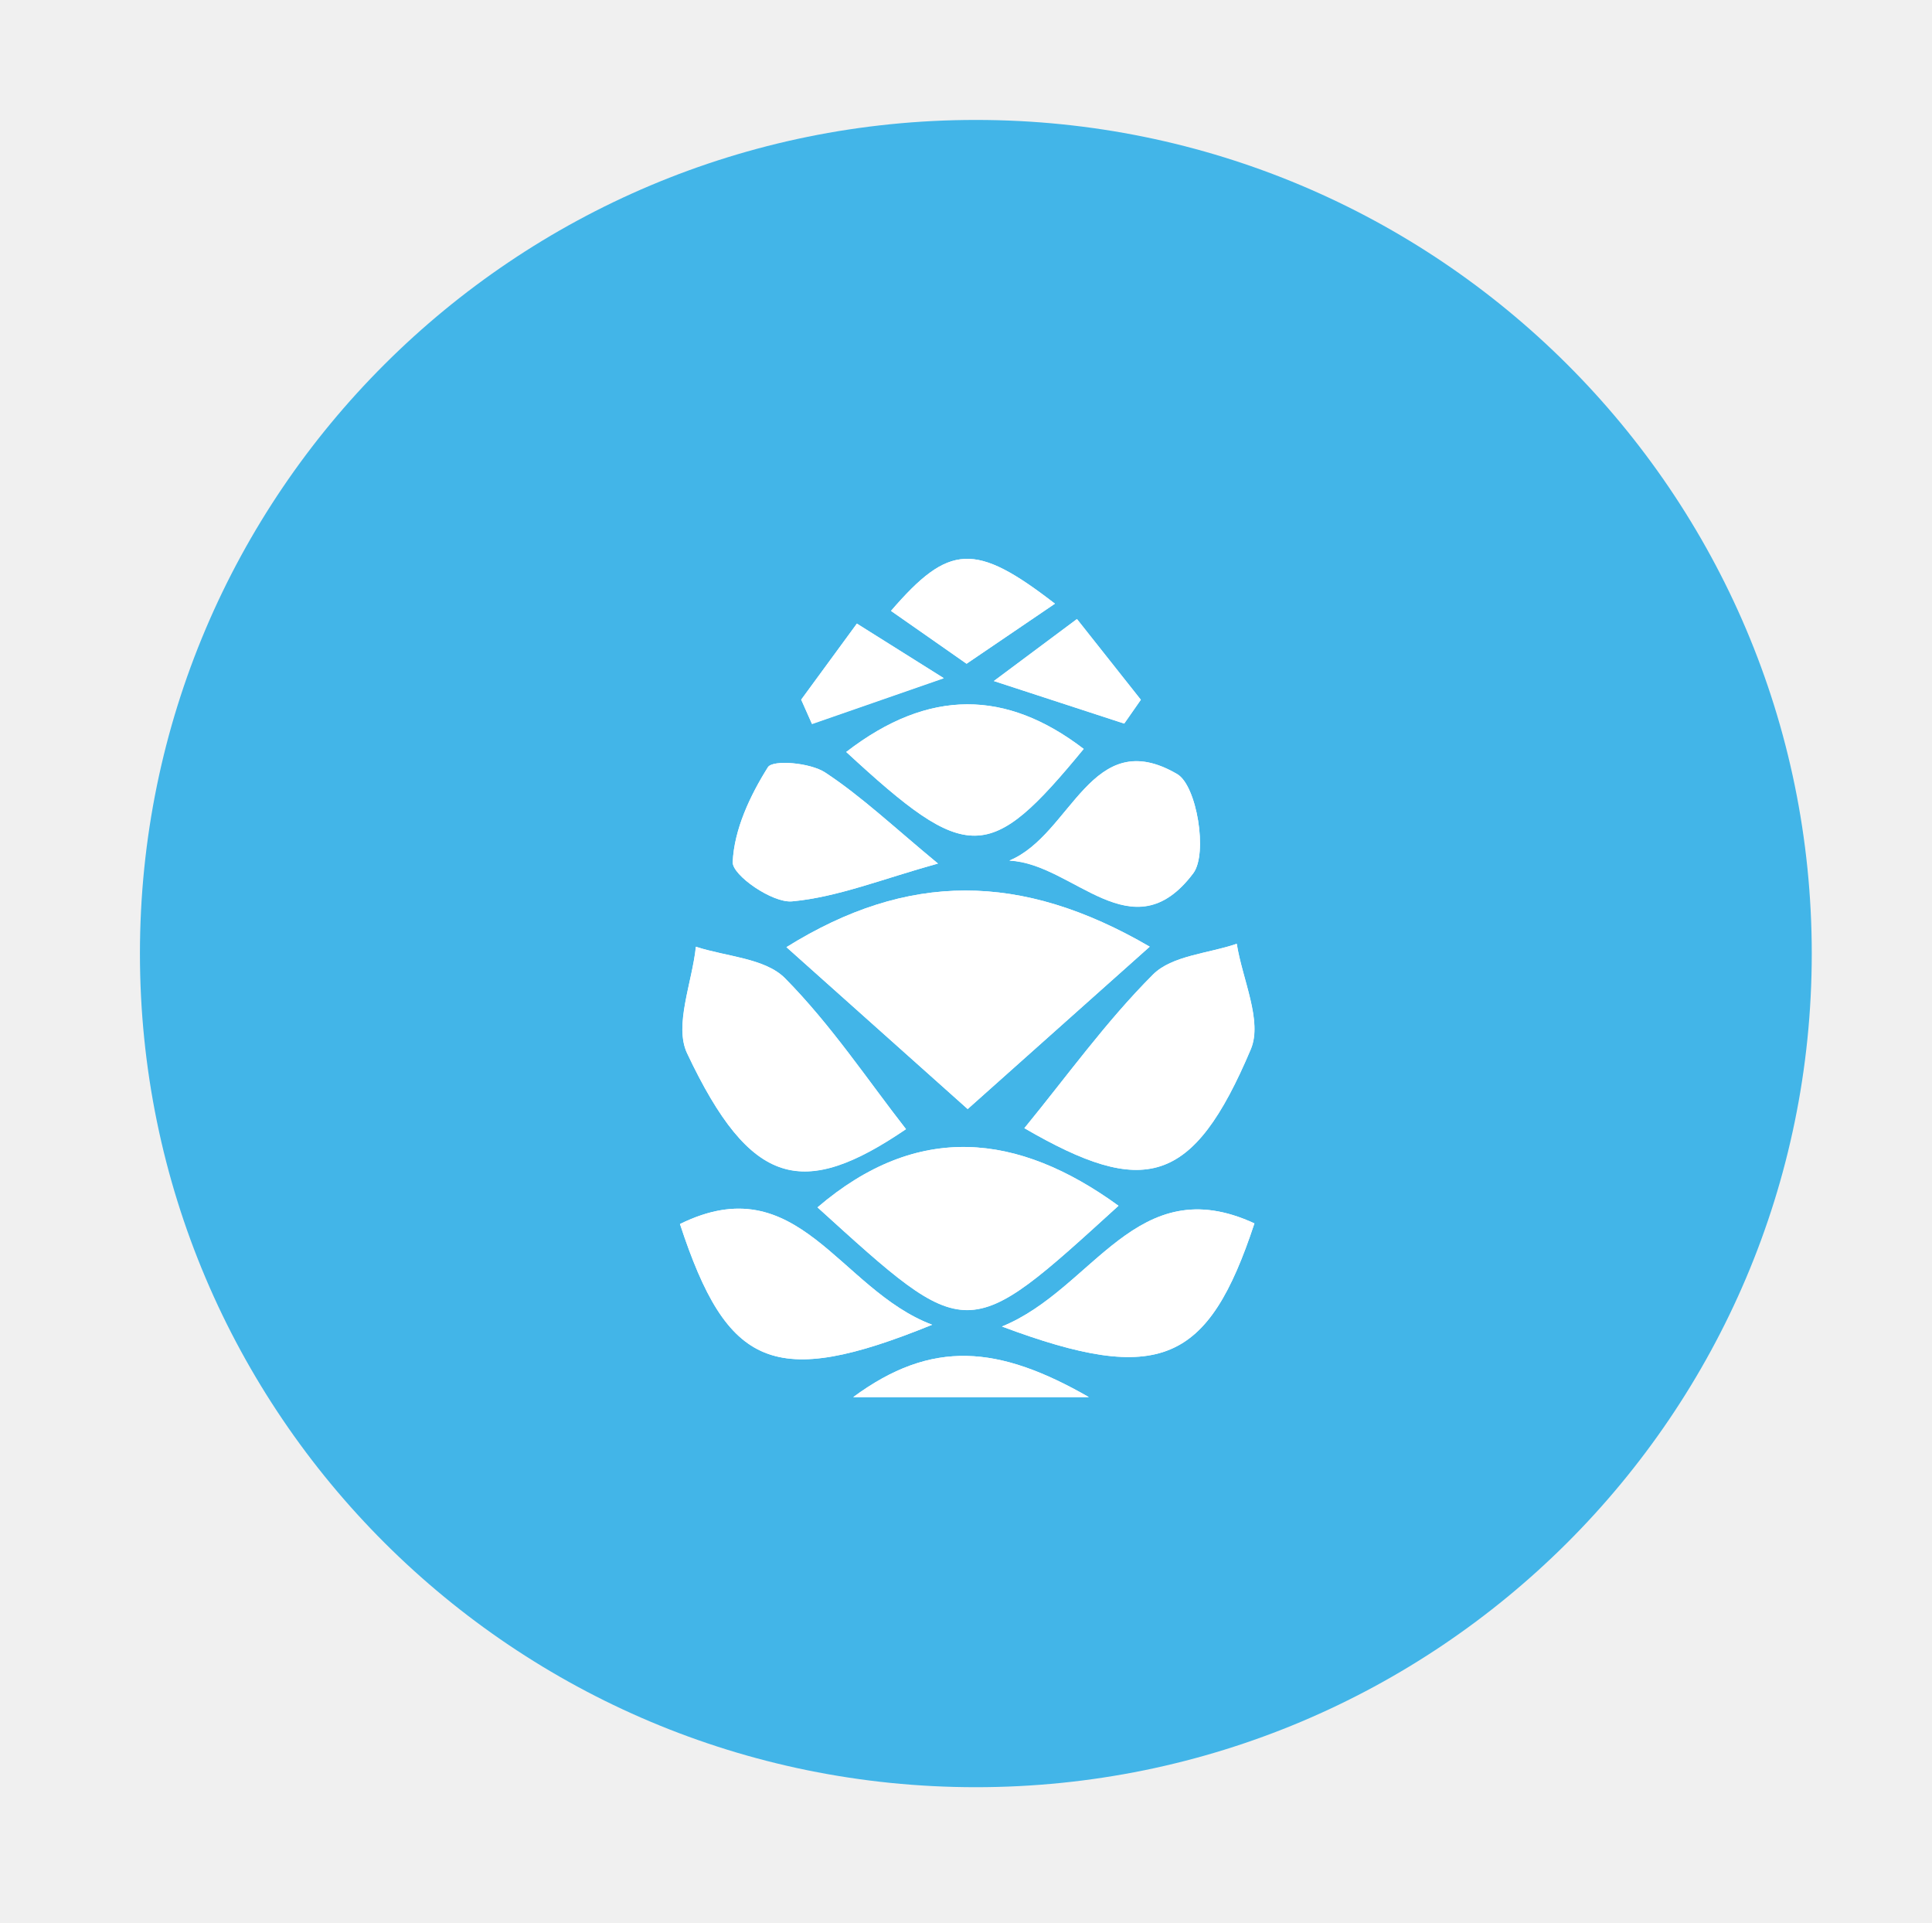
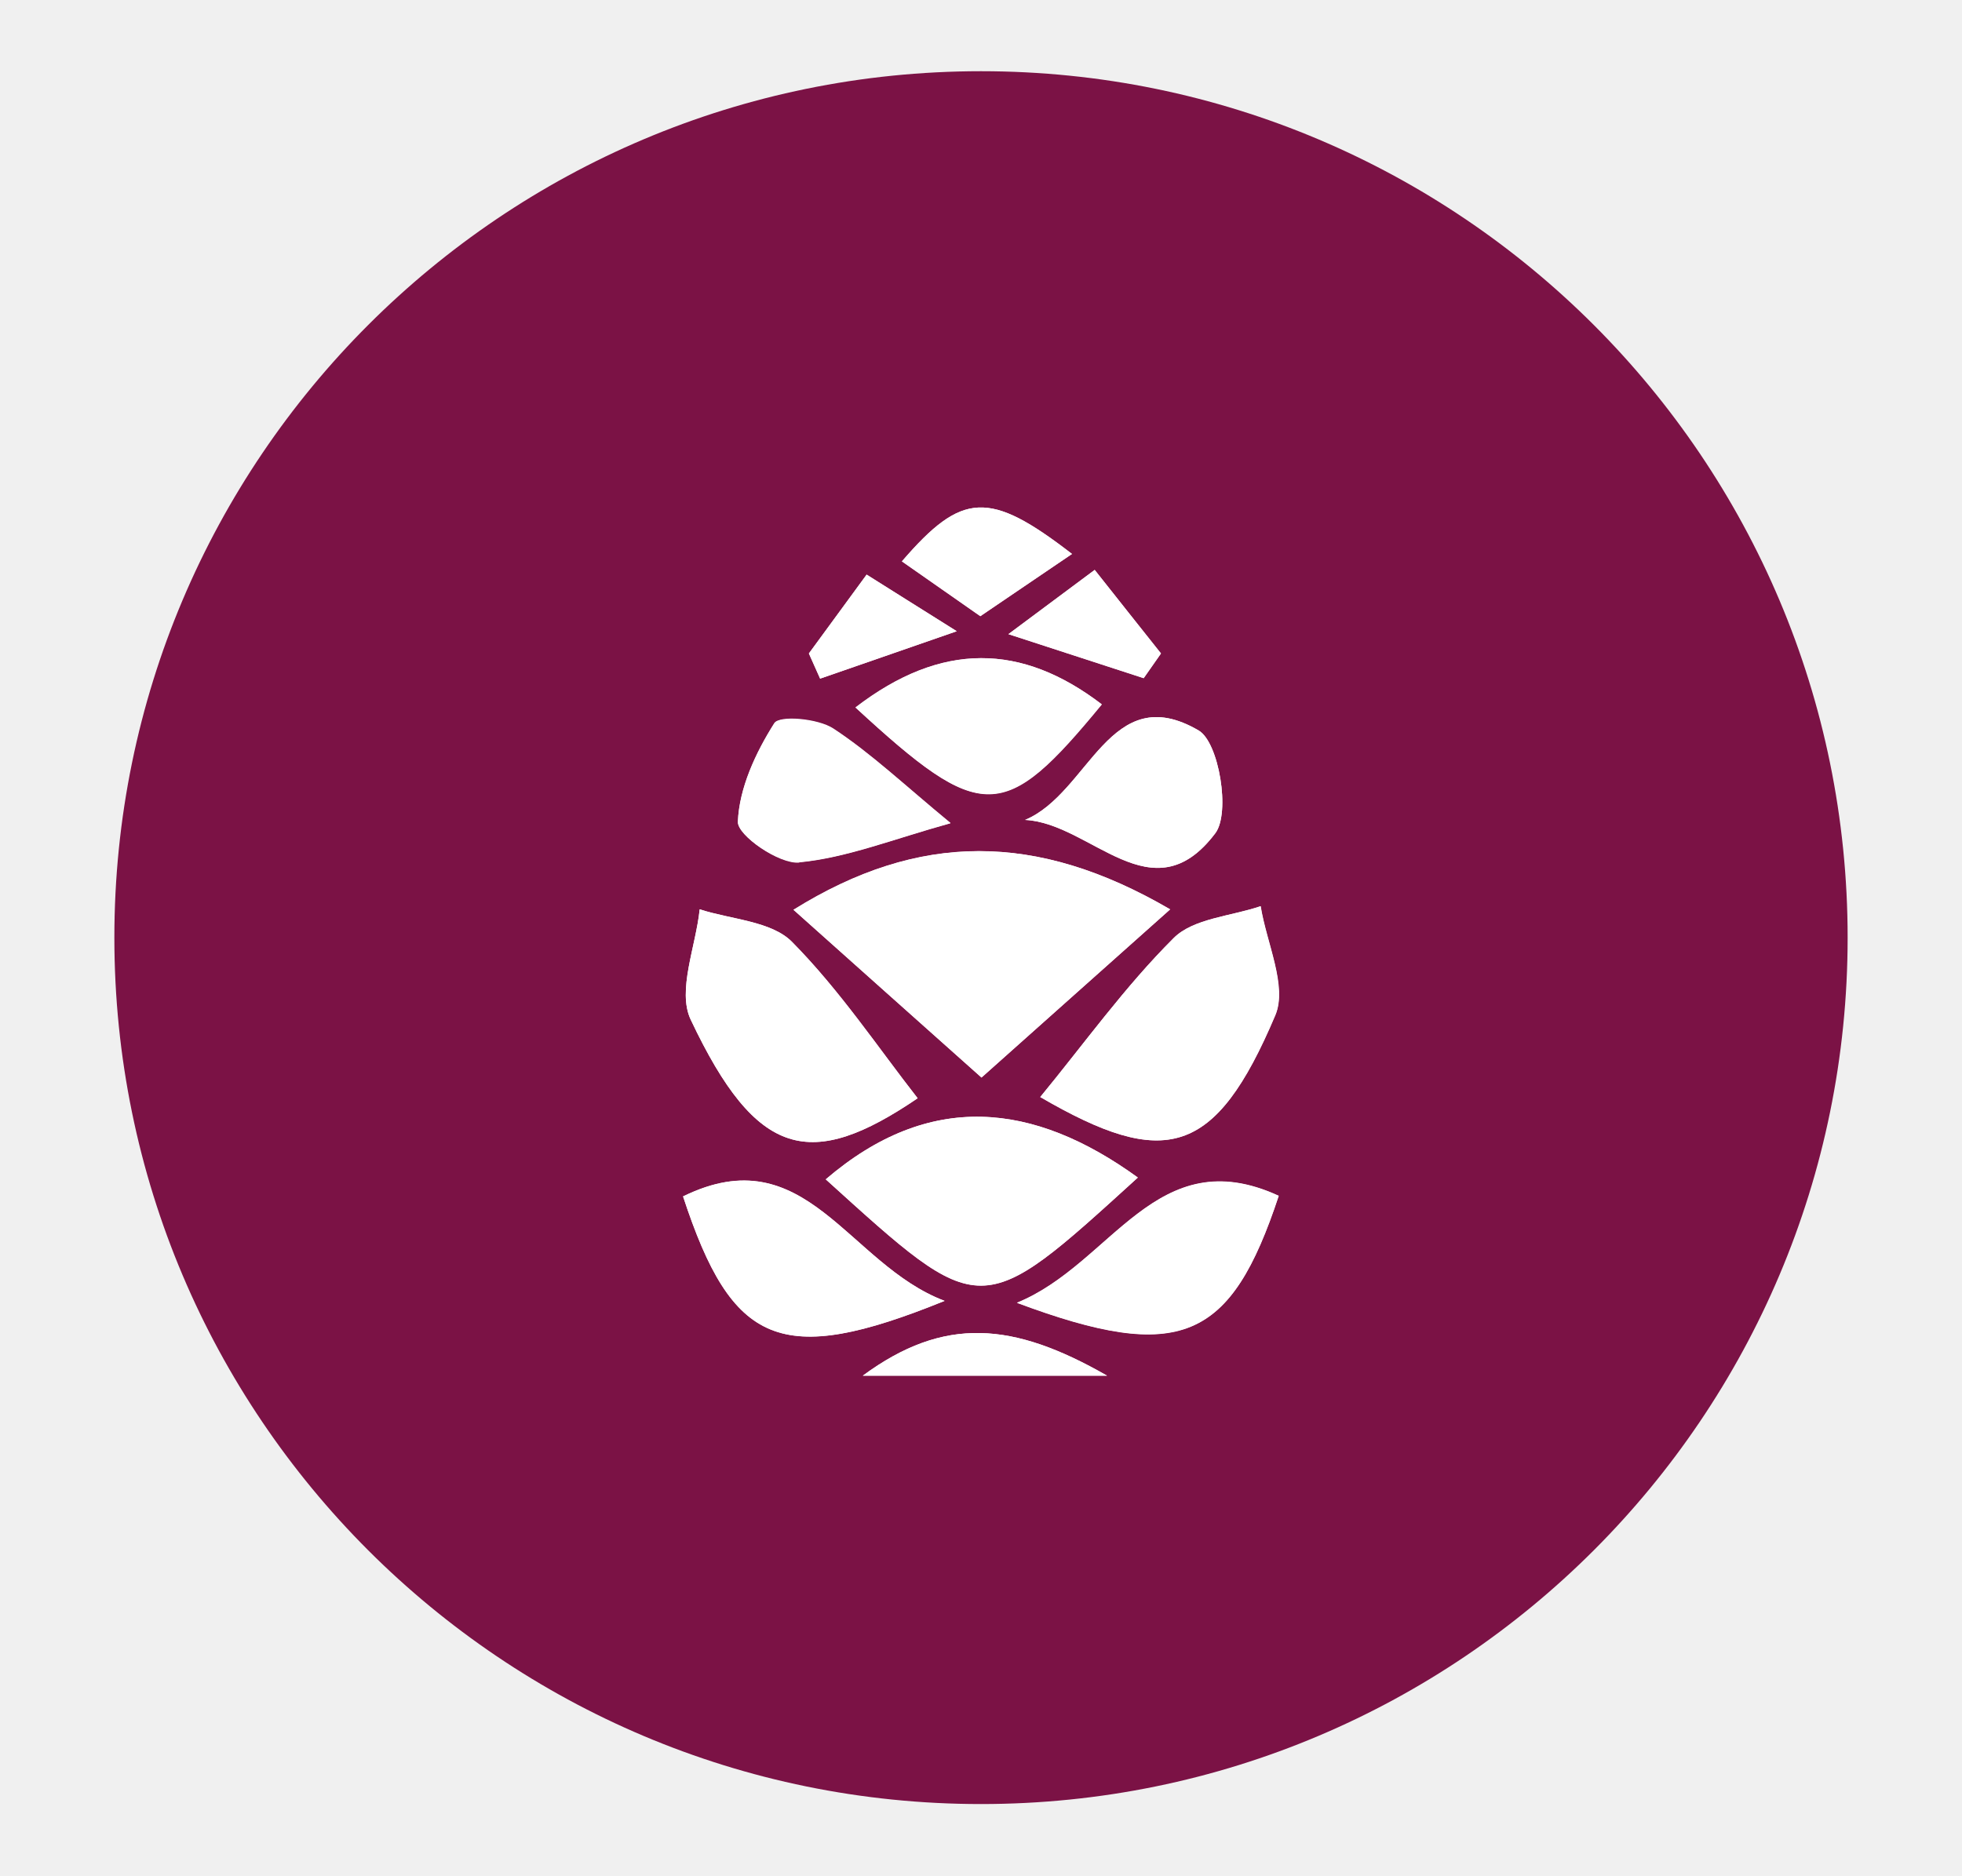
- <svg xmlns="http://www.w3.org/2000/svg" viewBox="0 0 120.67 120.08">
+ <svg xmlns="http://www.w3.org/2000/svg" viewBox="0 0 87.32 83.49">
  <g id="a" />
  <g id="b" />
  <g id="c" />
  <g id="d" />
  <g id="e" />
  <g id="f" />
  <g id="g" />
  <g id="h" />
  <g id="i" />
  <g id="j" />
  <g id="k" />
-   <g id="l">
-     <g id="m" />
-     <g id="n" />
-     <g id="o" />
-   </g>
+   <g id="l" />
+   <g id="m" />
+   <g id="n" />
+   <g id="o" />
  <g id="p" />
  <g id="q" />
  <g id="r" />
  <g id="s" />
-   <g id="t" />
-   <g id="u" />
-   <g id="v">
-     <g id="w" />
+   <g id="t">
+     <g id="u" />
  </g>
+   <g id="v" />
+   <g id="w" />
  <g id="x" />
  <g id="y" />
  <g id="a`" />
  <g id="aa" />
  <g id="ab" />
  <g id="ac" />
  <g id="ad" />
  <g id="ae" />
-   <g id="af" />
+   <g id="af">
+     <g>
+       <circle cx="43.66" cy="41.74" r="38.57" style="fill:#7b1245;" />
+       <g>
+         <path d="M35.57,38.39c2.11-.2,4.17-1.03,6.73-1.74-2.04-1.68-3.52-3.09-5.21-4.2-.69-.45-2.41-.6-2.63-.24-.83,1.31-1.56,2.88-1.62,4.38-.02,.6,1.83,1.89,2.73,1.81Z" style="fill:#fff;" />
+         <path d="M50.9,30.19c.26-.37,.51-.73,.77-1.1-.95-1.19-1.9-2.39-2.95-3.72-1.31,.98-2.28,1.7-3.84,2.86,2.4,.78,4.21,1.37,6.02,1.96Z" style="fill:#fff;" />
+         <path d="M56.91,53.24c-5.45-2.51-7.42,3.04-11.65,4.76,7.28,2.72,9.52,1.68,11.65-4.76Z" style="fill:#fff;" />
+         <path d="M42.58,28.1c-1.81-1.14-2.83-1.77-4.01-2.52-.97,1.33-1.77,2.42-2.57,3.51,.17,.37,.33,.75,.5,1.12,1.81-.63,3.62-1.25,6.08-2.11Z" style="fill:#fff;" />
+         <path d="M47.71,24.66c-3.69-2.85-4.89-2.77-7.57,.33,1.13,.79,2.25,1.57,3.49,2.44,1.32-.89,2.55-1.73,4.08-2.77Z" style="fill:#fff;" />
+         <path d="M45.62,36.5c2.95,.14,5.66,4.32,8.47,.59,.68-.91,.16-4.04-.74-4.57-3.96-2.32-4.87,2.79-7.73,3.98Z" style="fill:#fff;" />
+         <path d="M46.3,48.84c5.52,3.21,7.78,2.68,10.45-3.64,.55-1.3-.39-3.22-.65-4.86-1.31,.45-2.99,.54-3.87,1.42-2.17,2.17-3.98,4.7-5.94,7.08Z" style="fill:#fff;" />
+         <path d="M43.68,47.97c2.91-2.6,5.55-4.95,8.4-7.49-5.94-3.46-11.18-3.45-16.76,.02,2.75,2.45,5.39,4.82,8.37,7.47Z" style="fill:#fff;" />
+         <path d="M49.27,61.24c-4.17-2.39-7.25-2.67-10.87,0h10.87Z" style="fill:#fff;" />
+         <path d="M49.03,31.35c-3.56-2.72-7.13-2.8-10.96,.14,5.62,5.18,6.6,5.15,10.96-.14Z" style="fill:#fff;" />
+         <path d="M50.64,52.42c-4.65-3.37-9.28-3.87-13.89,.08,6.97,6.31,6.84,6.34,13.89-.08Z" style="fill:#fff;" />
+         <path d="M40.84,48.89c-1.74-2.23-3.45-4.8-5.59-6.96-.92-.93-2.71-1-4.11-1.45-.17,1.65-1.01,3.62-.4,4.91,2.94,6.22,5.36,6.72,10.1,3.5Z" style="fill:#fff;" />
+         <path d="M42.04,57.91c-4.31-1.62-6.17-7.33-11.64-4.65,2.18,6.64,4.34,7.61,11.64,4.65Z" style="fill:#fff;" />
+         <path d="M52.08,40.48c-2.85,2.54-5.49,4.9-8.4,7.49-2.97-2.65-5.62-5.01-8.37-7.47,5.58-3.48,10.83-3.48,16.76-.02Z" style="fill:#fff;" />
+         <path d="M46.3,48.84c1.96-2.39,3.76-4.92,5.94-7.08,.88-.88,2.55-.97,3.87-1.42,.26,1.64,1.2,3.56,.65,4.86-2.68,6.32-4.93,6.85-10.45,3.64Z" style="fill:#fff;" />
+         <path d="M40.84,48.89c-4.74,3.22-7.16,2.72-10.1-3.5-.61-1.29,.23-3.26,.4-4.91,1.4,.46,3.19,.52,4.11,1.45,2.13,2.16,3.84,4.73,5.59,6.96Z" style="fill:#fff;" />
+         <path d="M50.64,52.42c-7.05,6.41-6.92,6.39-13.89,.08,4.61-3.95,9.24-3.45,13.89-.08Z" style="fill:#fff;" />
+         <path d="M45.26,57.99c4.23-1.72,6.2-7.27,11.65-4.76-2.13,6.44-4.37,7.48-11.65,4.76Z" style="fill:#fff;" />
+         <path d="M42.04,57.91c-7.3,2.97-9.46,1.99-11.64-4.65,5.46-2.69,7.33,3.02,11.64,4.65Z" style="fill:#fff;" />
+         <path d="M38.08,31.5c3.82-2.95,7.4-2.87,10.96-.14-4.36,5.3-5.34,5.32-10.96,.14Z" style="fill:#fff;" />
+         <path d="M45.62,36.5c2.86-1.19,3.77-6.3,7.73-3.98,.9,.53,1.42,3.66,.74,4.57-2.81,3.73-5.52-.44-8.47-.59Z" style="fill:#fff;" />
+         <path d="M42.3,36.64c-2.56,.71-4.62,1.54-6.73,1.74-.9,.08-2.76-1.2-2.73-1.81,.06-1.5,.79-3.07,1.62-4.38,.23-.36,1.95-.21,2.63,.24,1.69,1.11,3.17,2.52,5.21,4.2Z" style="fill:#fff;" />
+         <path d="M47.71,24.66c-1.53,1.03-2.76,1.87-4.08,2.77l-3.49-2.44c2.67-3.1,3.88-3.18,7.57-.33Z" style="fill:#fff;" />
+         <path d="M49.27,61.24h-10.87c3.63-2.67,6.7-2.39,10.87,0Z" style="fill:#fff;" />
+         <path d="M50.9,30.19c-1.81-.59-3.62-1.18-6.02-1.96,1.56-1.16,2.52-1.88,3.84-2.86,1.06,1.33,2,2.53,2.95,3.72l-.77,1.1Z" style="fill:#fff;" />
+         <path d="M36,29.09c.8-1.09,1.6-2.18,2.57-3.51,1.18,.74,2.2,1.38,4.01,2.52l-6.08,2.11-.5-1.12Z" style="fill:#fff;" />
+       </g>
+     </g>
+   </g>
  <g id="ag" />
  <g id="ah" />
  <g id="ai" />
  <g id="aj" />
  <g id="ak" />
  <g id="al" />
  <g id="am" />
-   <g id="an" />
-   <g id="ao" />
-   <g id="ap" />
-   <g id="aq">
-     <g>
-       <ellipse cx="60.95" cy="59.55" rx="52.21" ry="52.06" style="fill:#42B5E8;" />
-       <g>
-         <path d="M49.47,56.29c2.86-.26,5.64-1.4,9.11-2.36-2.76-2.28-4.77-4.19-7.05-5.69-.93-.61-3.26-.81-3.57-.33-1.12,1.78-2.11,3.9-2.2,5.93-.03,.82,2.48,2.56,3.7,2.45Z" style="fill:#fff;" />
-         <path d="M70.22,45.19c.35-.5,.69-.99,1.04-1.49-1.28-1.62-2.57-3.24-3.99-5.04-1.78,1.33-3.09,2.3-5.19,3.87,3.24,1.06,5.7,1.86,8.15,2.66Z" style="fill:#fff;" />
-         <path d="M78.35,76.4c-7.38-3.41-10.04,4.11-15.77,6.44,9.86,3.69,12.89,2.28,15.77-6.44Z" style="fill:#fff;" />
-         <path d="M58.95,42.35c-2.45-1.54-3.82-2.4-5.43-3.41-1.32,1.8-2.4,3.27-3.48,4.75,.22,.5,.45,1.01,.67,1.51,2.45-.85,4.89-1.7,8.23-2.86Z" style="fill:#fff;" />
-         <path d="M65.89,37.7c-4.99-3.86-6.62-3.75-10.24,.45,1.54,1.07,3.05,2.13,4.72,3.3,1.78-1.21,3.45-2.34,5.52-3.75Z" style="fill:#fff;" />
-         <path d="M63.06,53.74c4,.19,7.67,5.84,11.47,.79,.92-1.23,.22-5.47-1-6.19-5.37-3.14-6.59,3.78-10.47,5.39Z" style="fill:#fff;" />
-         <path d="M63.98,70.45c7.47,4.34,10.53,3.63,14.15-4.93,.74-1.76-.53-4.36-.88-6.58-1.78,.61-4.04,.73-5.23,1.92-2.94,2.94-5.39,6.36-8.03,9.59Z" style="fill:#fff;" />
-         <path d="M60.44,69.26c3.94-3.51,7.51-6.7,11.37-10.14-8.04-4.68-15.13-4.68-22.69,.03,3.72,3.32,7.3,6.52,11.32,10.11Z" style="fill:#fff;" />
-         <path d="M68.01,87.25c-5.65-3.24-9.81-3.62-14.72,0h14.72Z" style="fill:#fff;" />
-         <path d="M67.69,46.77c-4.82-3.69-9.66-3.8-14.83,.19,7.6,7.02,8.93,6.98,14.83-.19Z" style="fill:#fff;" />
-         <path d="M69.86,75.3c-6.29-4.57-12.56-5.24-18.8,.1,9.44,8.55,9.26,8.58,18.8-.1Z" style="fill:#fff;" />
-         <path d="M56.59,70.52c-2.36-3.02-4.67-6.5-7.56-9.43-1.24-1.26-3.67-1.35-5.57-1.97-.23,2.24-1.37,4.91-.55,6.65,3.98,8.42,7.26,9.1,13.67,4.74Z" style="fill:#fff;" />
-         <path d="M58.22,82.73c-5.83-2.2-8.36-9.93-15.75-6.29,2.95,8.99,5.87,10.31,15.75,6.29Z" style="fill:#fff;" />
-         <path d="M71.81,59.12c-3.86,3.44-7.43,6.63-11.37,10.14-4.02-3.59-7.61-6.79-11.32-10.11,7.56-4.71,14.66-4.71,22.69-.03Z" style="fill:#fff;" />
-         <path d="M63.98,70.45c2.65-3.23,5.1-6.66,8.03-9.59,1.19-1.19,3.46-1.31,5.23-1.92,.35,2.22,1.62,4.82,.88,6.58-3.62,8.56-6.67,9.28-14.15,4.93Z" style="fill:#fff;" />
-         <path d="M56.59,70.52c-6.41,4.36-9.7,3.68-13.67-4.74-.82-1.74,.31-4.41,.55-6.65,1.89,.62,4.32,.71,5.57,1.97,2.89,2.92,5.2,6.41,7.56,9.43Z" style="fill:#fff;" />
-         <path d="M69.86,75.3c-9.54,8.69-9.37,8.66-18.8,.1,6.25-5.35,12.51-4.67,18.8-.1Z" style="fill:#fff;" />
-         <path d="M62.58,82.84c5.73-2.33,8.39-9.85,15.77-6.44-2.88,8.72-5.91,10.13-15.77,6.44Z" style="fill:#fff;" />
-         <path d="M58.22,82.73c-9.88,4.02-12.8,2.7-15.75-6.29,7.39-3.64,9.92,4.09,15.75,6.29Z" style="fill:#fff;" />
-         <path d="M52.85,46.96c5.17-3.99,10.01-3.88,14.83-.19-5.9,7.17-7.23,7.21-14.83,.19Z" style="fill:#fff;" />
-         <path d="M63.06,53.74c3.88-1.62,5.1-8.54,10.47-5.39,1.22,.71,1.92,4.96,1,6.19-3.8,5.05-7.47-.6-11.47-.79Z" style="fill:#fff;" />
-         <path d="M58.58,53.93c-3.47,.96-6.25,2.09-9.11,2.36-1.22,.11-3.73-1.63-3.7-2.45,.08-2.03,1.08-4.15,2.2-5.93,.31-.48,2.64-.28,3.57,.33,2.28,1.5,4.29,3.41,7.05,5.69Z" style="fill:#fff;" />
-         <path d="M65.89,37.7c-2.06,1.4-3.74,2.54-5.52,3.75-1.67-1.17-3.19-2.23-4.72-3.3,3.62-4.2,5.25-4.31,10.24-.45Z" style="fill:#fff;" />
-         <path d="M68.01,87.25h-14.72c4.91-3.62,9.07-3.24,14.72,0Z" style="fill:#fff;" />
-         <path d="M70.22,45.19c-2.45-.8-4.9-1.6-8.15-2.66,2.11-1.57,3.41-2.54,5.19-3.87,1.43,1.8,2.71,3.42,3.99,5.04l-1.04,1.49Z" style="fill:#fff;" />
-         <path d="M50.04,43.7c1.08-1.48,2.16-2.95,3.48-4.75,1.6,1.01,2.98,1.87,5.43,3.41l-8.23,2.86c-.22-.5-.45-1.01-.67-1.51Z" style="fill:#fff;" />
-       </g>
-     </g>
+   <g id="an">
+     <g id="ao" />
+     <g id="ap" />
+     <g id="aq" />
  </g>
+   <g id="ar" />
+   <g id="as" />
+   <g id="at">
+     <g id="au" />
+   </g>
+   <g id="av" />
</svg>
